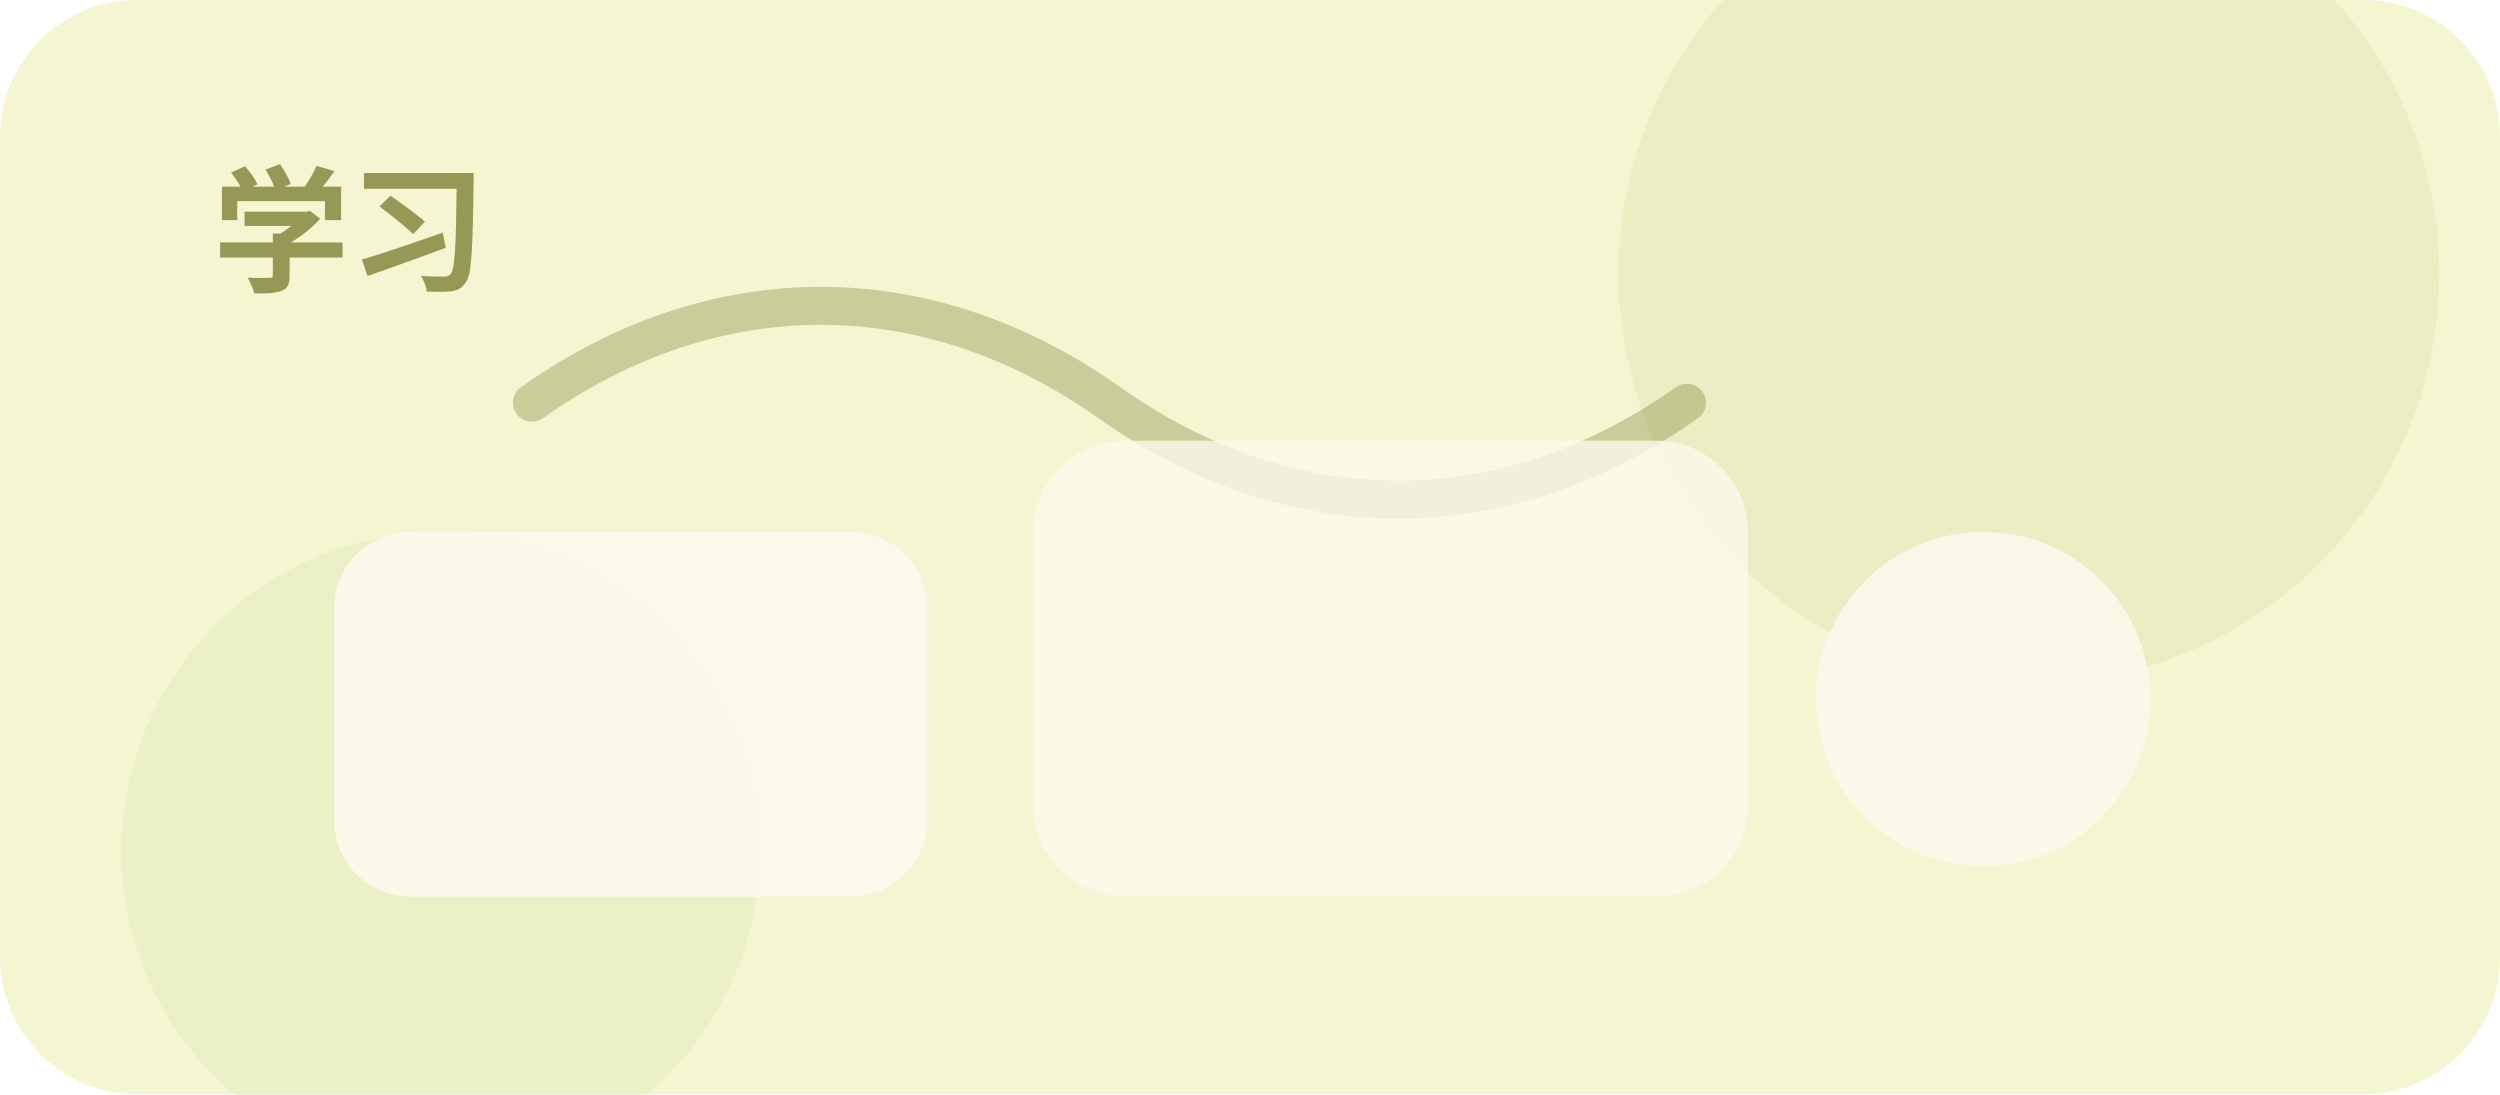
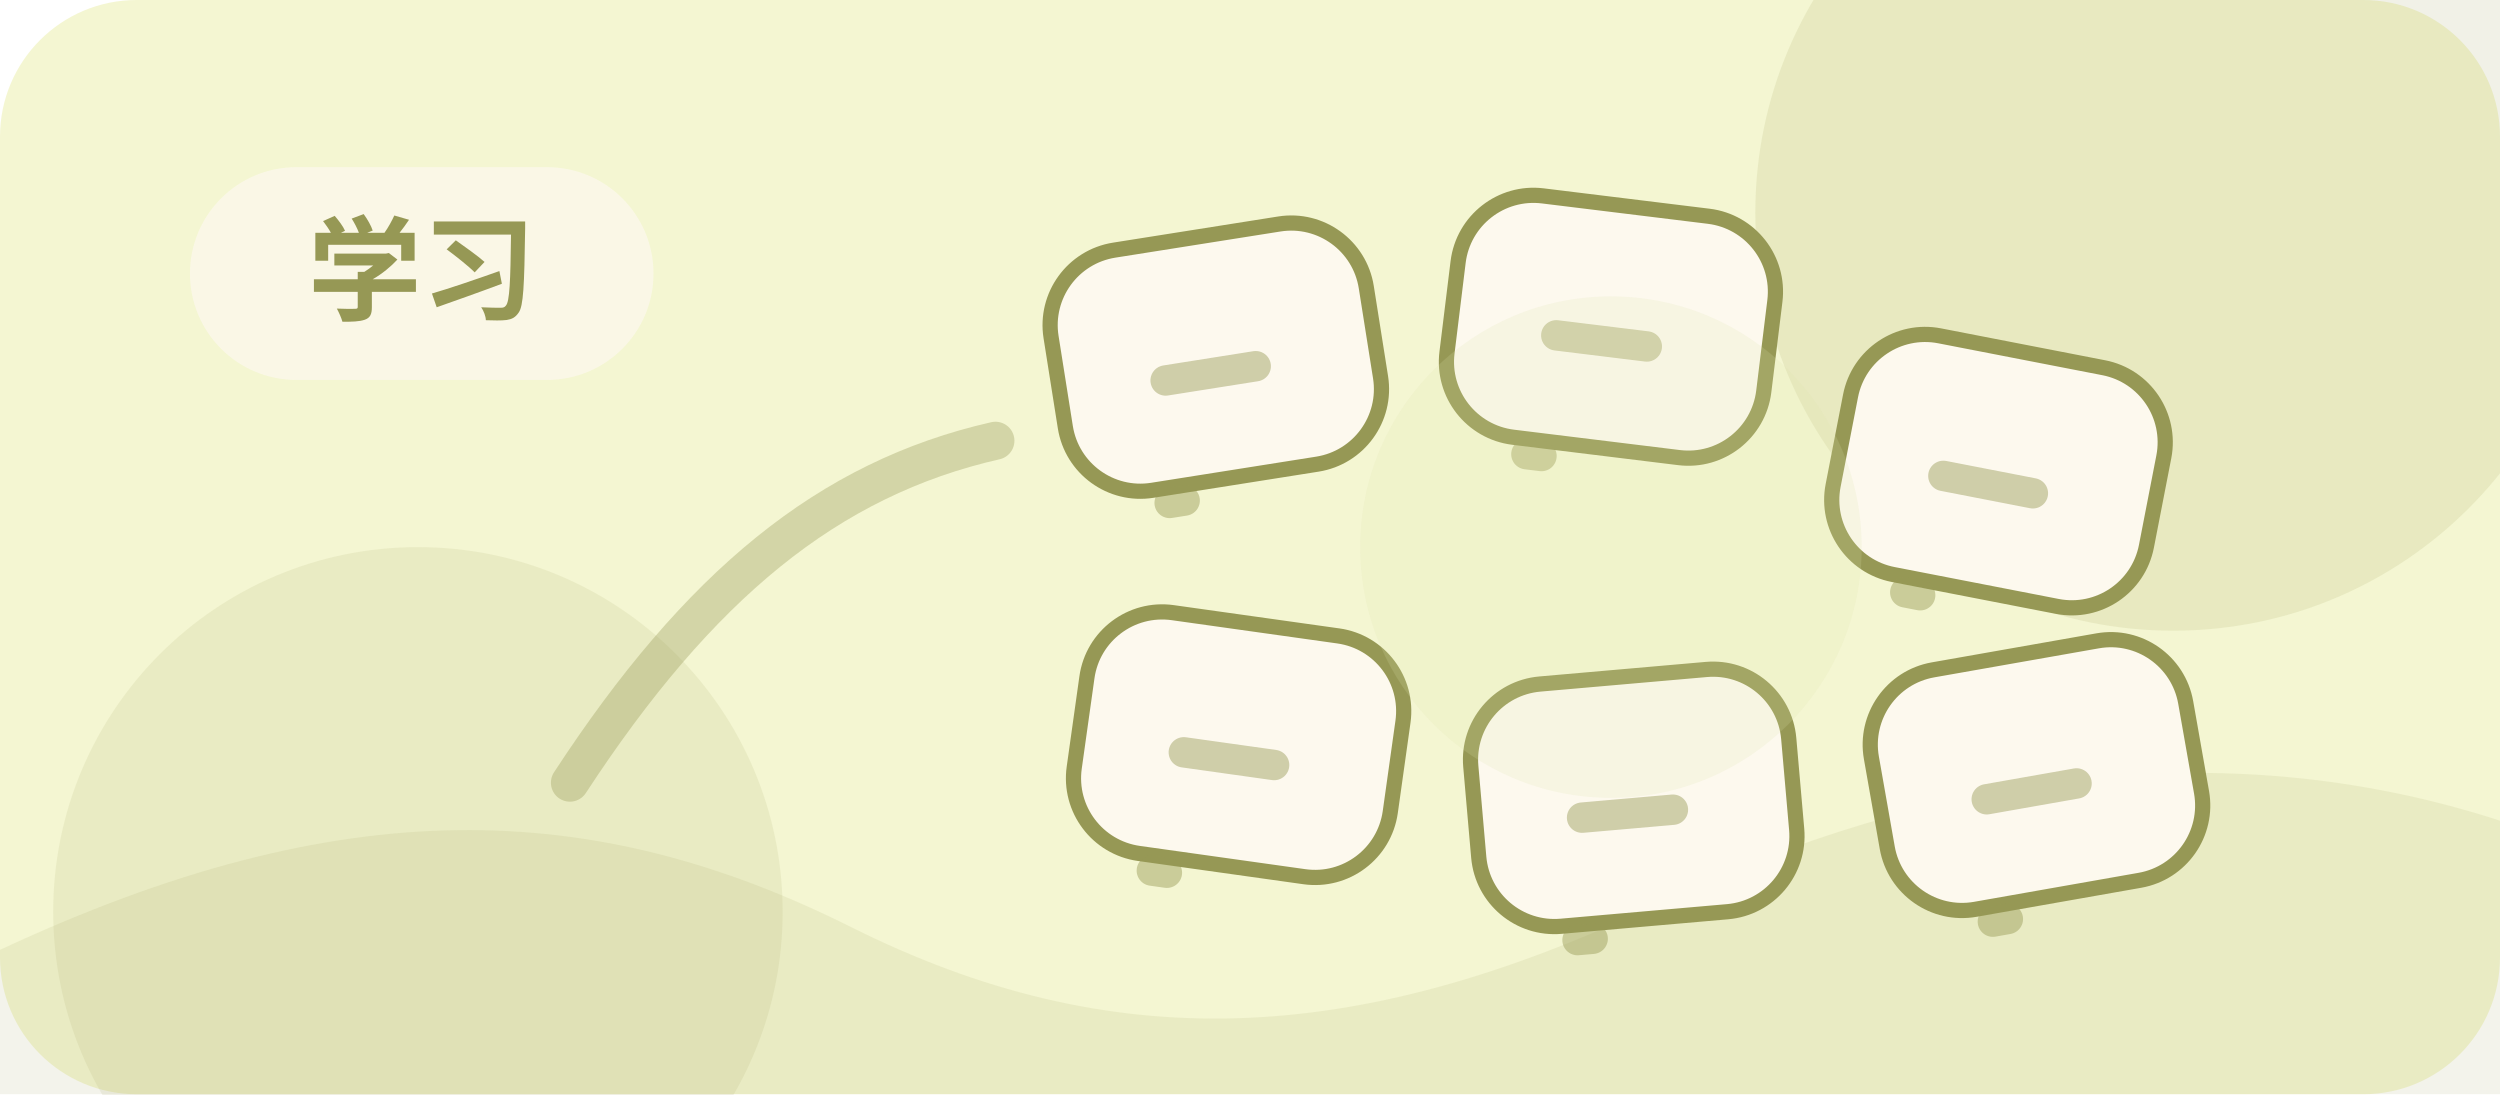
<svg xmlns="http://www.w3.org/2000/svg" width="329" height="144" viewBox="0 0 329 144" fill="none">
  <rect width="329" height="144" rx="18" fill="#F4F6D2" />
-   <circle cx="267" cy="36" r="54" fill="#DDE1AC" fill-opacity="0.38" />
-   <circle cx="58" cy="112" r="42" fill="#DDE1AC" fill-opacity="0.32" />
-   <path d="M70 53C94 36 122 36 146 53C170 70 198 70 222 53" stroke="#969855" stroke-width="5" stroke-linecap="round" opacity="0.45" />
-   <rect x="44" y="70" width="78" height="48" rx="10" fill="#FDF9EE" fill-opacity="0.9" />
-   <rect x="136" y="58" width="94" height="60" rx="12" fill="#FDF9EE" fill-opacity="0.78" />
-   <circle cx="261" cy="92" r="22" fill="#FDF9EE" fill-opacity="0.86" />
-   <text x="28" y="37" fill="#969855" font-family="Arial, sans-serif" font-size="18" font-weight="700">学习</text>
+   <circle cx="286" cy="28" r="55" fill="#969855" fill-opacity="0.14" />
+   <circle cx="55" cy="120" r="48" fill="#969855" fill-opacity="0.12" />
+   <path d="M0 125C45 104 78 105 112 122C146 139 178 138 218 119C254 102 292 96 329 108V144H0V125Z" fill="#969855" fill-opacity="0.12" />
+   <rect x="25" y="22" width="61" height="28" rx="14" fill="#FDF9EE" fill-opacity="0.72" />
+   <text x="55.5" y="41" text-anchor="middle" fill="#969855" font-family="-apple-system, BlinkMacSystemFont, 'PingFang SC', 'Hiragino Sans GB', Arial, sans-serif" font-size="15" font-weight="700">学习</text>
+   <g transform="translate(139 31) rotate(-9 21 16)">
+     <rect width="42" height="32" rx="10" fill="#FDF9EE" stroke="#969855" stroke-width="2" />
+     <path d="M14 18H26M14 34H12" stroke="#969855" stroke-width="4" stroke-linecap="round" opacity="0.45" />
+   </g>
+   <g transform="translate(191 27) rotate(7 21 16)">
+     <rect width="42" height="32" rx="10" fill="#FDF9EE" stroke="#969855" stroke-width="2" />
+     <path d="M14 18H26M14 34H12" stroke="#969855" stroke-width="4" stroke-linecap="round" opacity="0.45" />
+   </g>
+   <g transform="translate(242 46) rotate(11 21 16)">
+     <rect width="42" height="32" rx="10" fill="#FDF9EE" stroke="#969855" stroke-width="2" />
+     <path d="M14 18H26M14 34H12" stroke="#969855" stroke-width="4" stroke-linecap="round" opacity="0.45" />
+   </g>
+   <g transform="translate(142 82) rotate(8 21 16)">
+     <rect width="42" height="32" rx="10" fill="#FDF9EE" stroke="#969855" stroke-width="2" />
+     <path d="M14 18H26M14 34H12" stroke="#969855" stroke-width="4" stroke-linecap="round" opacity="0.45" />
+   </g>
+   <g transform="translate(194 89) rotate(-5 21 16)">
+     <rect width="42" height="32" rx="10" fill="#FDF9EE" stroke="#969855" stroke-width="2" />
+     <path d="M14 18H26M14 34H12" stroke="#969855" stroke-width="4" stroke-linecap="round" opacity="0.45" />
+   </g>
+   <g transform="translate(247 86) rotate(-10 21 16)">
+     <rect width="42" height="32" rx="10" fill="#FDF9EE" stroke="#969855" stroke-width="2" />
+     <path d="M14 18H26M14 34H12" stroke="#969855" stroke-width="4" stroke-linecap="round" opacity="0.45" />
+   </g>
+   <path d="M75 103C92 77 109 63 131 58" stroke="#969855" stroke-width="5" stroke-linecap="round" opacity="0.35" />
+   <circle cx="212" cy="72" r="33" fill="#DDE1AC" opacity="0.18" />
</svg>
